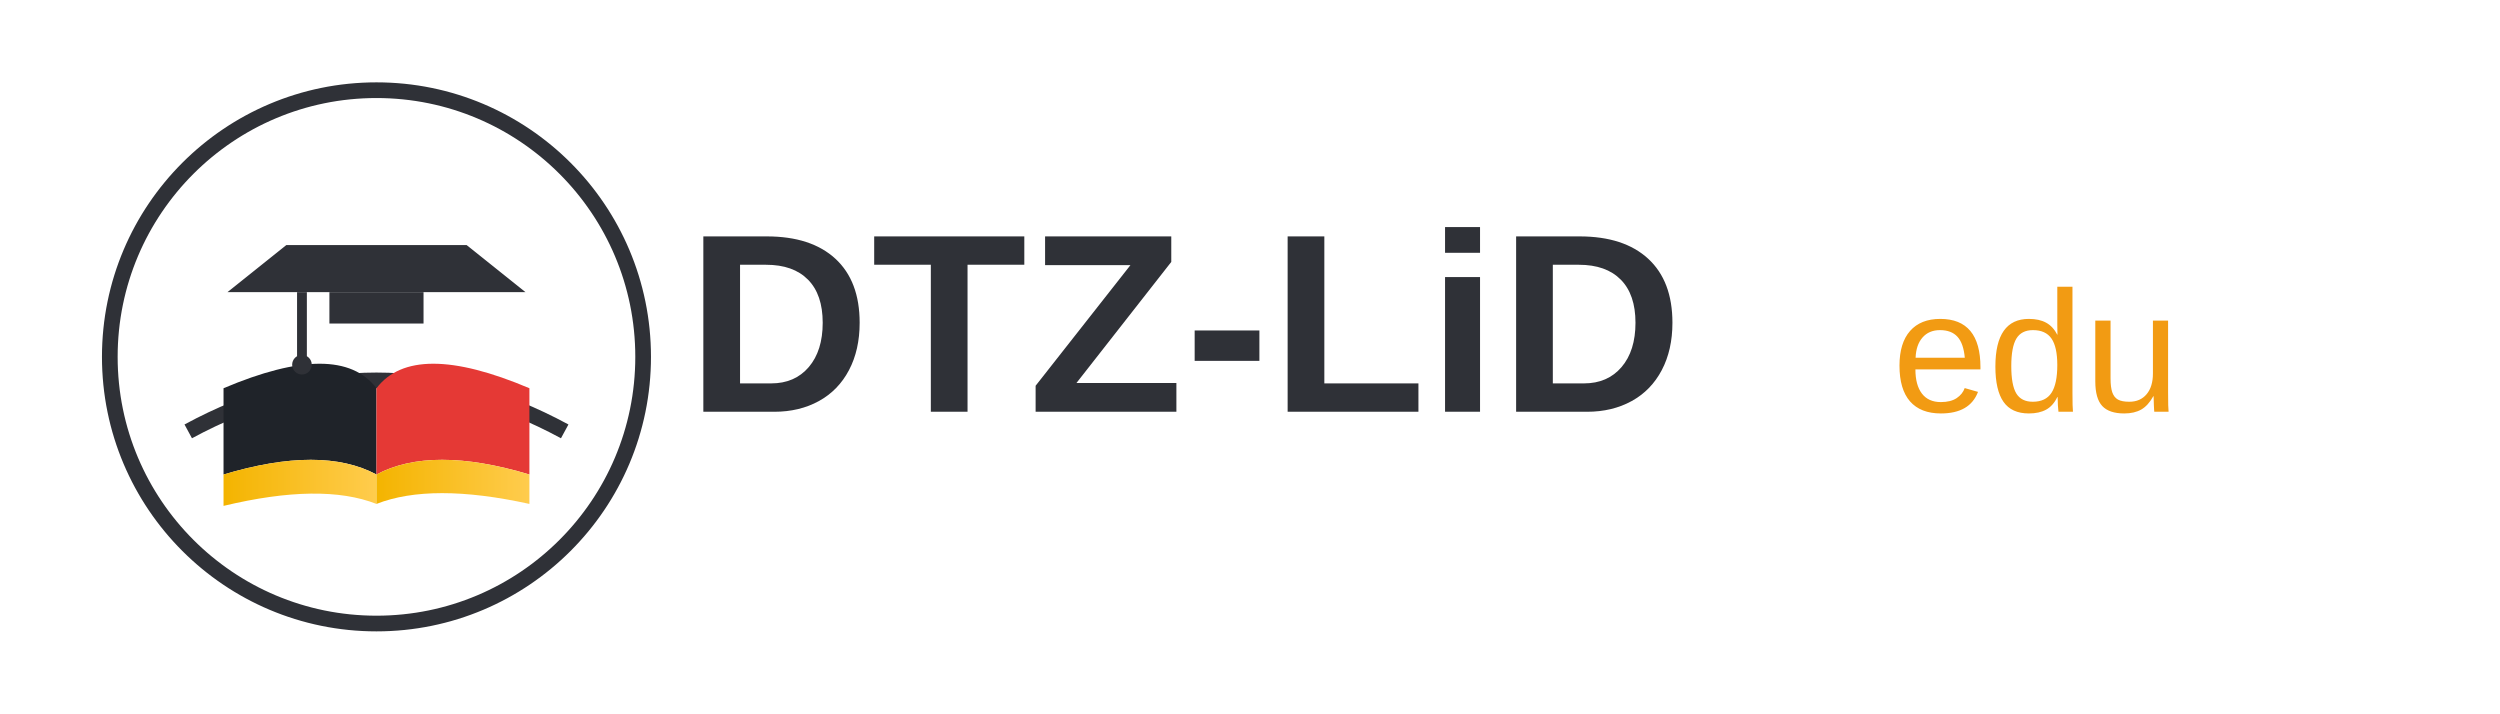
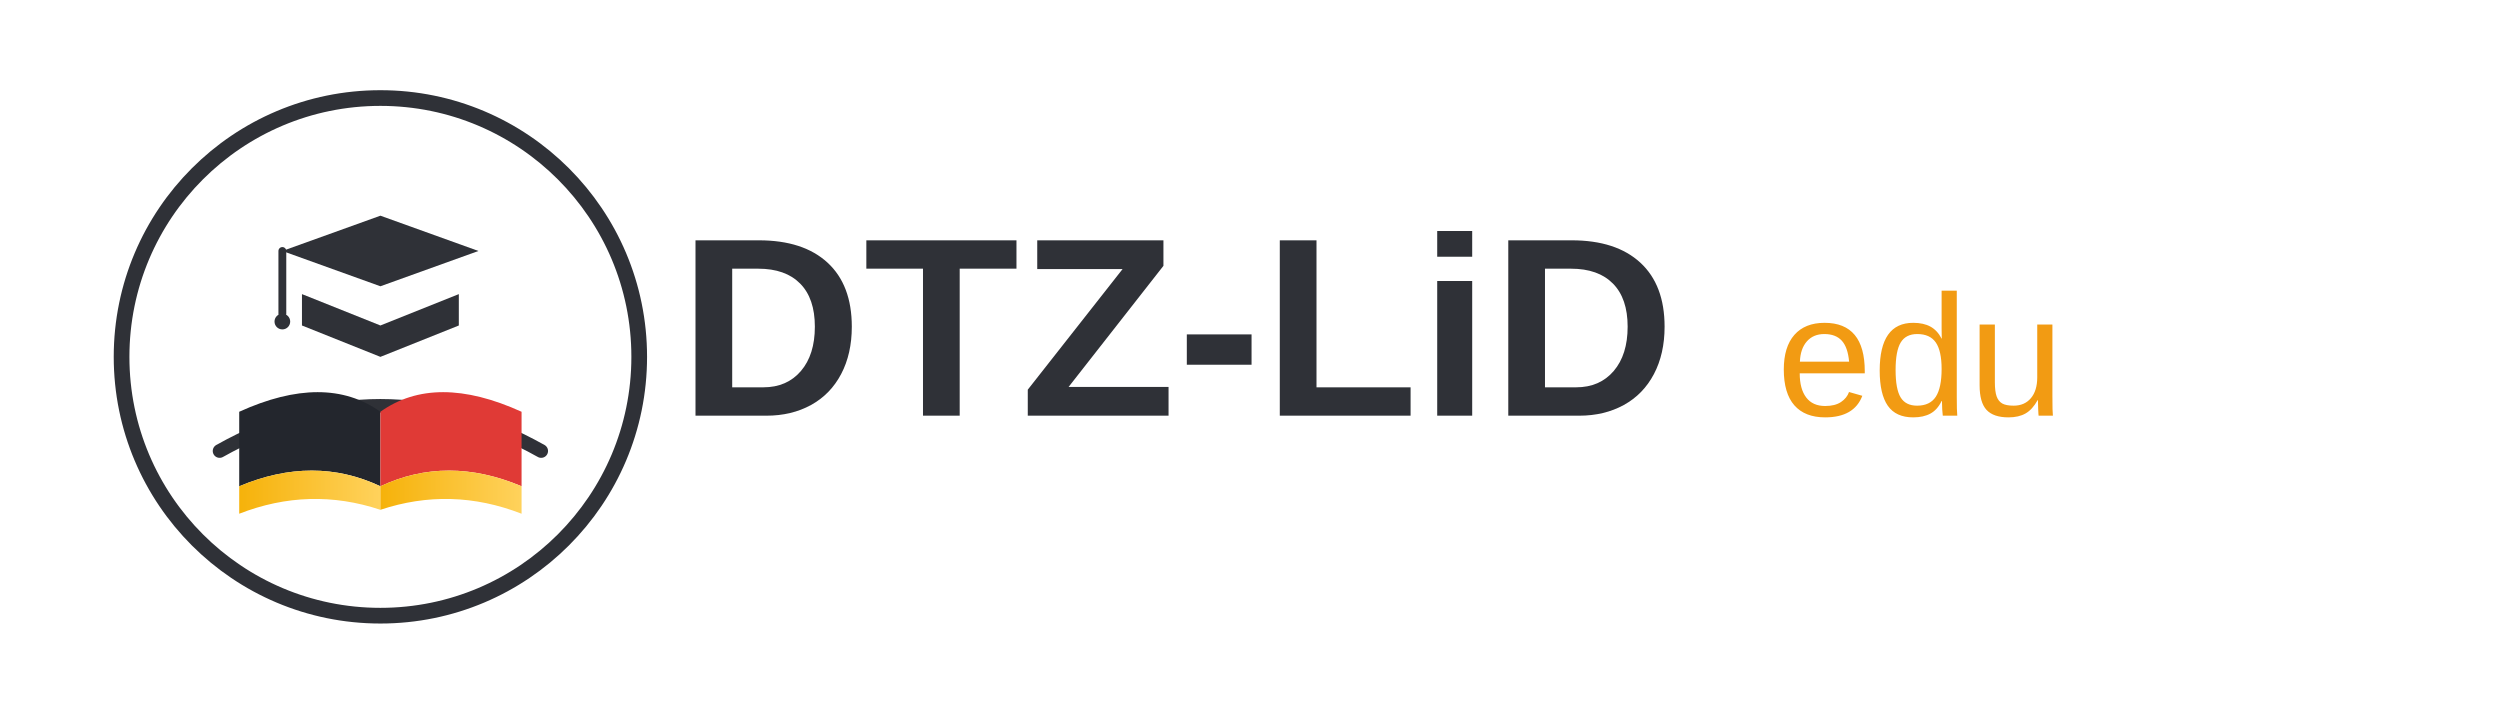
<svg xmlns="http://www.w3.org/2000/svg" width="1275" height="364" viewBox="0 0 1275 364" role="img" aria-label="DTZ-LiD edu logo">
  <defs>
-     <linearGradient id="bookGold" x1="0" y1="0" x2="1" y2="0">
-       <stop offset="0%" stop-color="#f4b400" />
-       <stop offset="100%" stop-color="#ffcc4d" />
+     <linearGradient id="goldEdge" x1="0" y1="0" x2="1" y2="0">
+       <stop offset="0%" stop-color="#f6b20a" />
+       <stop offset="100%" stop-color="#ffd25c" />
    </linearGradient>
  </defs>
-   <g transform="translate(32,22)">
-     <circle cx="160" cy="160" r="136" fill="none" stroke="#2f3137" stroke-width="8" />
-     <path d="M64 198 Q160 146 256 198" fill="none" stroke="#2f3137" stroke-width="8" />
-     <path d="M82 176 Q141 151 160 176 L160 220 Q132 205 82 220 Z" fill="#1f2329" />
-     <path d="M82 220 Q132 205 160 220 L160 235 Q132 224 82 236 Z" fill="url(#bookGold)" />
-     <path d="M160 176 Q179 151 238 176 L238 220 Q188 205 160 220 Z" fill="#e53935" />
-     <path d="M160 220 Q188 205 238 220 L238 235 Q188 224 160 235 Z" fill="url(#bookGold)" />
-     <polygon points="114,103 206,103 236,127 84,127" fill="#2f3137" />
-     <rect x="136" y="127" width="48" height="16" fill="#2f3137" />
-     <line x1="122" y1="127" x2="122" y2="160" stroke="#2f3137" stroke-width="5" />
-     <circle cx="122" cy="164" r="5" fill="#2f3137" />
+   <g transform="translate(36,24)">
+     <circle cx="158" cy="158" r="132" fill="none" stroke="#2f3137" stroke-width="8" />
+     <path d="M76 206 Q158 160 240 206" fill="none" stroke="#2f3137" stroke-width="7" stroke-linecap="round" />
+     <path d="M86 186 Q130 166 158 186 L158 224 Q124 208 86 224 Z" fill="#23262d" />
+     <path d="M86 224 Q124 208 158 224 L158 236 Q122 224 86 238 Z" fill="url(#goldEdge)" />
+     <path d="M158 186 Q186 166 230 186 L230 224 Q192 208 158 224 Z" fill="#e03a36" />
+     <path d="M158 224 Q192 208 230 224 L230 238 Q194 224 158 236 Z" fill="url(#goldEdge)" />
+     <path d="M108 104 L158 86 L208 104 L158 122 Z" fill="#2f3137" />
+     <path d="M118 126 L158 142 L198 126 L198 142 L158 158 L118 142 Z" fill="#2f3137" />
+     <line x1="108" y1="104" x2="108" y2="136" stroke="#2f3137" stroke-width="4" stroke-linecap="round" />
+     <circle cx="108" cy="140" r="4" fill="#2f3137" />
  </g>
-   <g transform="translate(350,210)">
+   <g transform="translate(346,212)">
    <text x="0" y="0" fill="#2f3137" font-size="130" font-weight="700" font-family="Avenir Next, Montserrat, Poppins, Arial, sans-serif" letter-spacing="0.5">DTZ-LiD</text>
-     <text x="615" y="0" fill="#f29b13" font-size="88" font-weight="500" font-family="Avenir Next, Montserrat, Poppins, Arial, sans-serif">edu</text>
+     <text x="560" y="0" fill="#f29b13" font-size="88" font-weight="500" font-family="Avenir Next, Montserrat, Poppins, Arial, sans-serif">edu</text>
  </g>
</svg>
